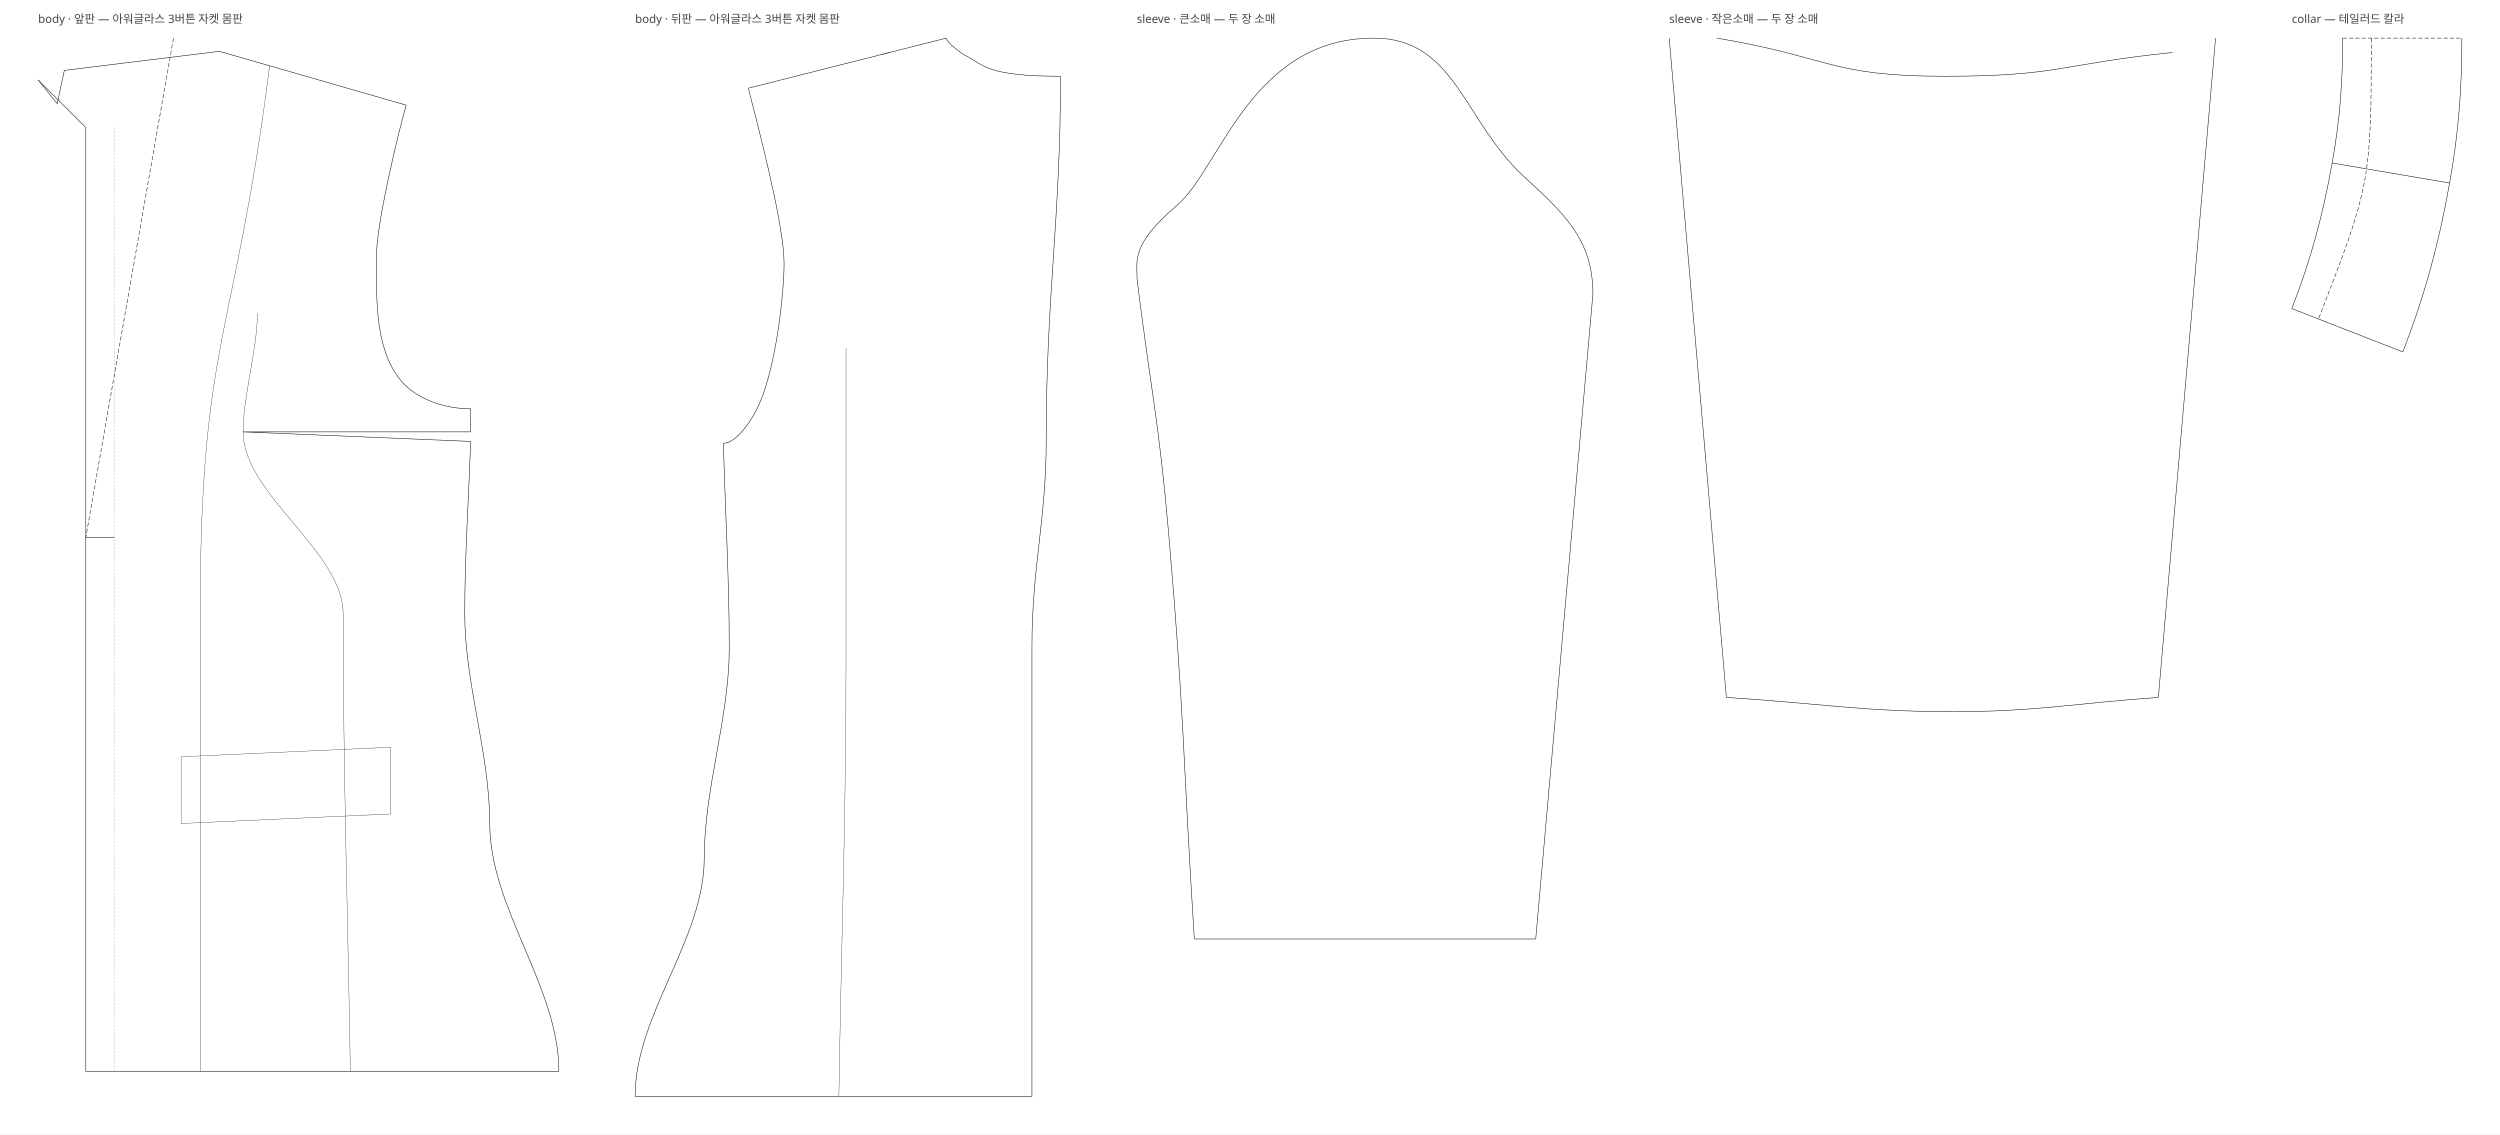
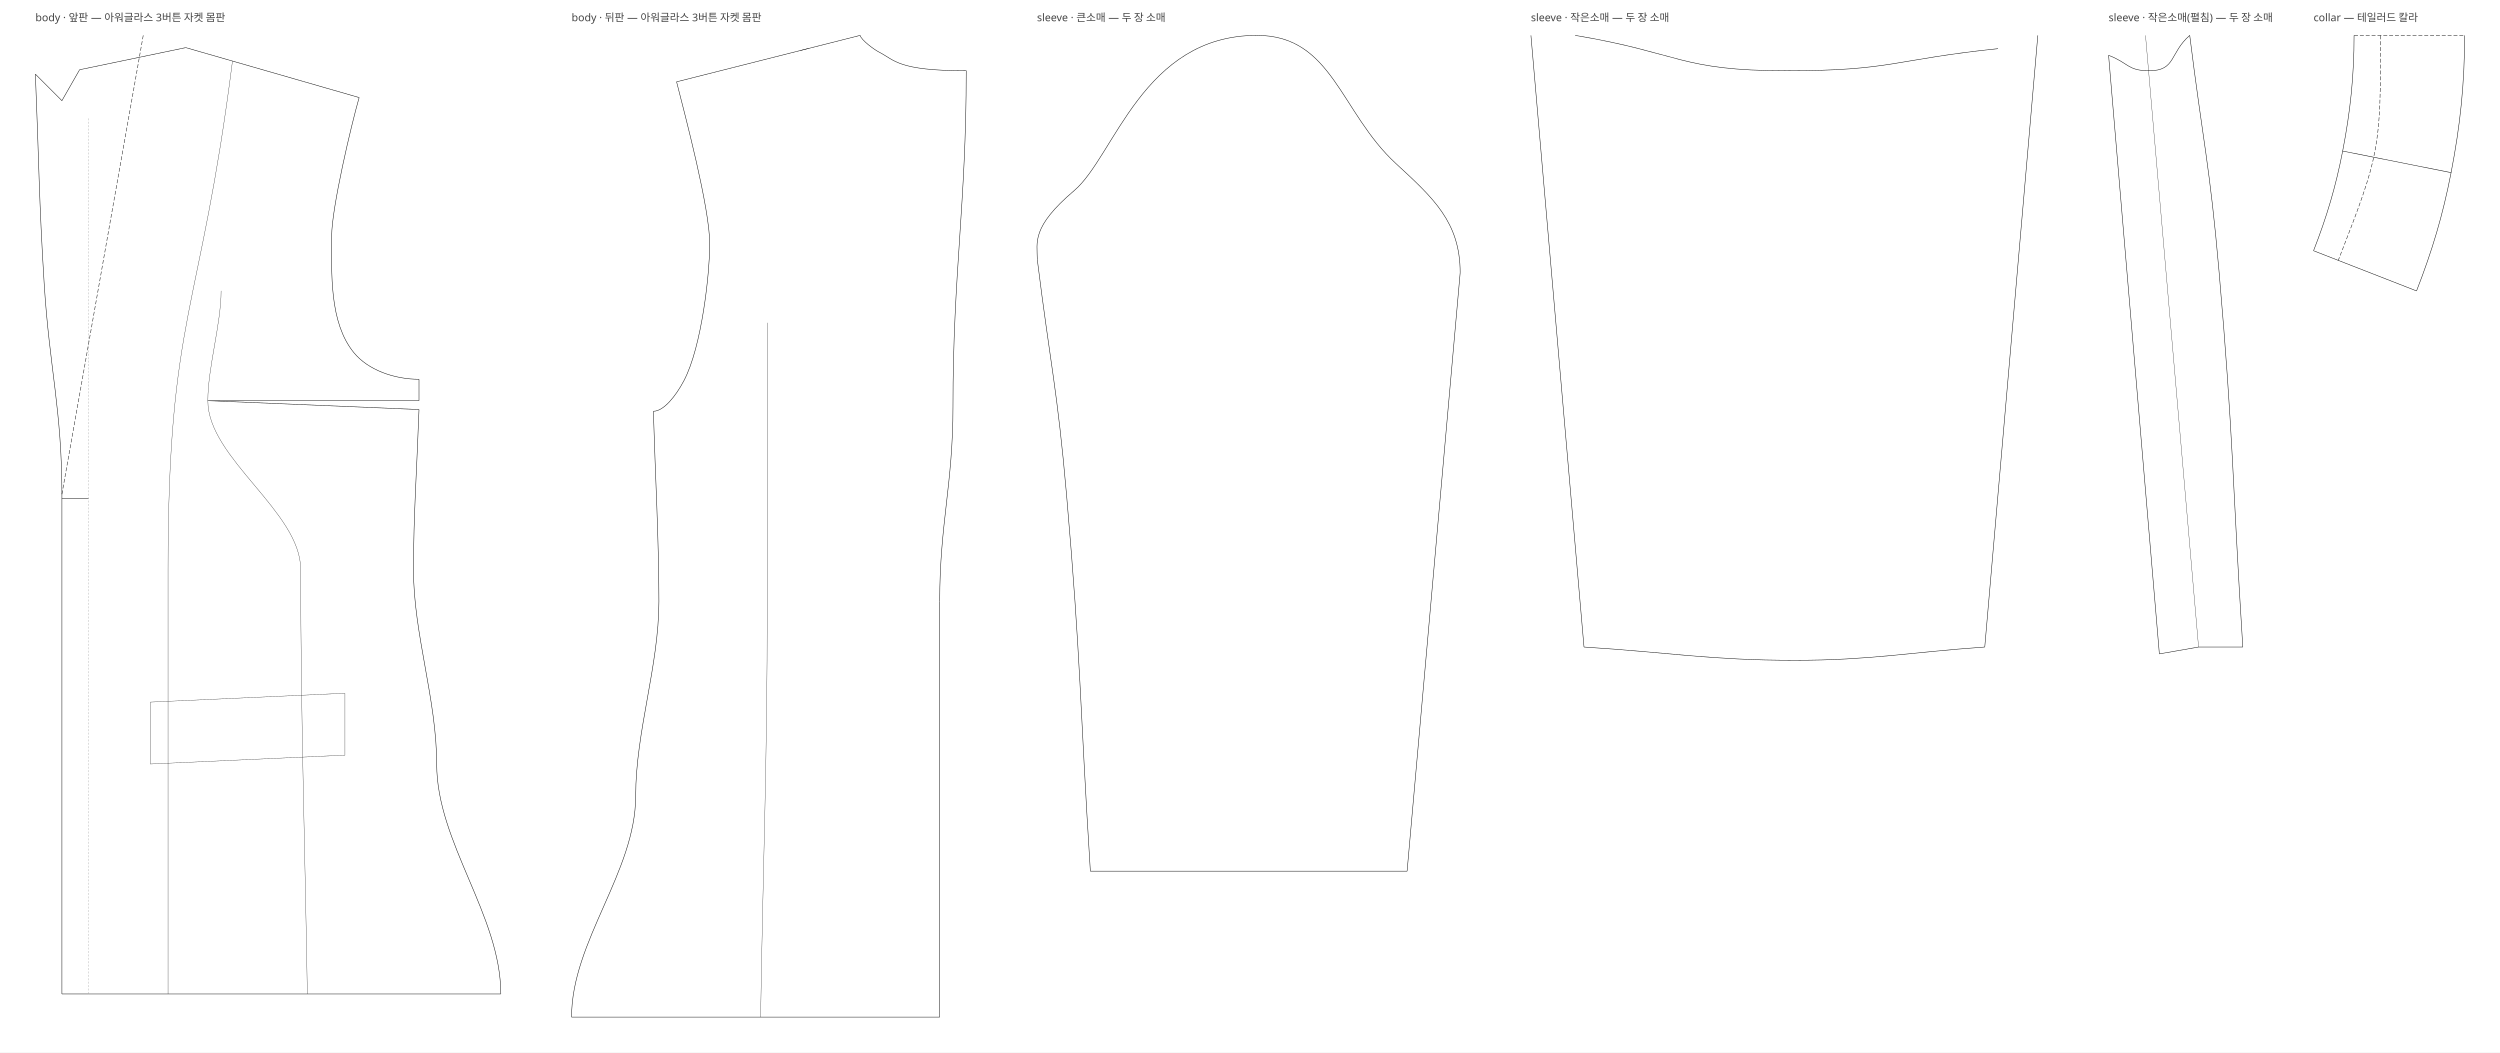
- <svg xmlns="http://www.w3.org/2000/svg" width="1665.288mm" height="755.65mm" viewBox="0 0 1665.288 755.65">
+ <svg xmlns="http://www.w3.org/2000/svg" width="1794.941mm" height="755.65mm" viewBox="0 0 1794.941 755.65">
  <rect width="100%" height="100%" fill="white" />
  <g id="body · 앞판">
    <g id="outline" fill="none" stroke="#111" stroke-width="0.35">
-       <path d="M146.05 34.187L270.553 70.046" />
-       <path d="M270.553 70.046C264.936 89.549 250.825 149.295 250.825 169.591C250.825 195.976 248.982 231.457 266.765 253.197C277.001 265.711 295.849 272.312 313.531 272.312" />
-       <path d="M313.531 272.312L313.531 287.691" />
-       <path d="M313.531 294.041C312.222 331.923 309.562 370.932 309.562 408.837C309.562 455.265 326.231 502.109 326.231 548.537C326.231 605.099 372.269 657.076 372.269 713.637" />
-       <path d="M76.2 713.637C194.627 713.637 253.841 713.637 372.269 713.637" />
-       <path d="M57.15 84.987L57.15 713.637" />
-       <path d="M57.15 713.637L76.2 713.637" />
-       <path d="M146.05 34.187L42.862 46.887" />
-       <path d="M42.862 46.887L38.1 69.112L25.4 53.237" />
-       <path d="M25.4 53.237L57.15 84.987" />
+       <path d="M133.35 34.187L257.853 70.046" />
+       <path d="M257.853 70.046C252.236 89.549 238.125 149.295 238.125 169.591C238.125 195.976 236.282 231.457 254.065 253.197C264.301 265.711 283.149 272.312 300.831 272.312" />
+       <path d="M300.831 272.312L300.831 287.691" />
+       <path d="M300.831 294.041C299.522 331.923 296.862 370.932 296.862 408.837C296.862 455.265 313.531 502.109 313.531 548.537C313.531 605.099 359.569 657.076 359.569 713.637" />
+       <path d="M63.5 713.637C181.928 713.637 241.141 713.637 359.569 713.637" />
+       <path d="M44.45 354.862L44.45 713.637" />
+       <path d="M44.45 713.637L63.5 713.637" />
+       <path d="M133.35 34.187L57.15 50.062" />
+       <path d="M57.15 50.062L44.45 72.287L25.4 53.237" />
+       <path d="M25.4 53.237C27.943 113.642 27.945 143.912 31.756 204.25C35.567 264.588 44.45 294.404 44.45 354.862" />
    </g>
    <g id="dart" fill="none" stroke="#111" stroke-width="0.35">
-       <path d="M313.531 287.691L161.925 287.691L313.531 294.041" />
+       <path d="M300.831 287.691L149.225 287.691L300.831 294.041" />
    </g>
    <g id="construction" fill="none" stroke="#888" stroke-width="0.21" stroke-dasharray="1.4,1.05">
-       <path d="M76.2 84.987L76.2 713.637" />
+       <path d="M63.5 84.987L63.5 713.637" />
    </g>
    <g id="mark" fill="none" stroke="#111" stroke-width="0.21">
-       <path d="M171.45 208.812C171.45 232.648 161.925 263.855 161.925 287.691C161.925 329.175 228.6 367.352 228.6 408.837C228.6 515.53 231.696 606.957 233.362 713.637" />
-       <path d="M120.65 504.087L260.35 497.737" />
-       <path d="M120.65 504.087L120.65 548.537L260.35 542.187L260.35 497.737" />
-       <path d="M179.611 43.853C156.48 226.345 133.35 224.885 133.35 408.837C133.35 530.757 133.35 591.717 133.35 713.637" />
+       <path d="M158.75 208.812C158.75 232.648 149.225 263.855 149.225 287.691C149.225 329.175 215.9 367.352 215.9 408.837C215.9 515.53 218.996 606.957 220.662 713.637" />
+       <path d="M107.95 504.087L247.65 497.737" />
+       <path d="M107.95 504.087L107.95 548.537L247.65 542.187L247.65 497.737" />
+       <path d="M166.911 43.853C143.78 226.345 120.65 224.885 120.65 408.837C120.65 530.757 120.65 591.717 120.65 713.637" />
    </g>
    <g id="notch" fill="none" stroke="#111" stroke-width="0.35">
-       <path d="M76.2 358.037L57.15 358.037" />
+       <path d="M63.5 358.037L44.45 358.037" />
    </g>
    <g id="fold" fill="none" stroke="#111" stroke-width="0.35" stroke-dasharray="2.8,1.4">
-       <path d="M115.54 25.4L57.15 358.037" />
+       <path d="M102.84 25.4L44.45 354.862" />
    </g>
    <text x="25.4" y="15.24" font-size="7.62" font-family="sans-serif" fill="#444">body · 앞판 — 아워글라스 3버튼 자켓 몸판</text>
  </g>
  <g id="body · 뒤판">
    <g id="outline" fill="none" stroke="#111" stroke-width="0.35">
-       <path d="M630.237 25.4C631.12 28.889 640.496 35.706 643.708 37.33C655.159 43.12 657.035 50.8 706.438 50.8" />
-       <path d="M498.475 58.737C504.609 82.982 522.288 149.22 522.288 175.419C522.288 195.38 516.743 248.778 503.66 273.473C497.88 284.384 489.215 295.275 481.806 295.275" />
-       <path d="M706.438 50.8C706.438 147.395 696.913 195.505 696.913 292.1C696.913 348.11 687.387 375.79 687.387 431.8" />
-       <path d="M687.387 431.8L687.387 730.25" />
-       <path d="M630.237 25.4L498.475 58.737" />
-       <path d="M481.806 295.275C483.116 340.328 485.775 386.728 485.775 431.8C485.775 478.228 469.106 525.072 469.106 571.5C469.106 626.046 423.069 675.704 423.069 730.25" />
-       <path d="M687.387 730.25C581.66 730.25 528.796 730.25 423.069 730.25" />
+       <path d="M617.537 25.4C618.42 28.889 627.796 35.706 631.008 37.33C642.459 43.12 644.335 50.8 693.737 50.8" />
+       <path d="M485.775 58.737C491.909 82.982 509.587 149.22 509.587 175.419C509.587 195.38 504.043 248.778 490.96 273.473C485.18 284.384 476.515 295.275 469.106 295.275" />
+       <path d="M693.737 50.8C693.737 147.395 684.212 195.505 684.212 292.1C684.212 348.11 674.688 375.79 674.688 431.8" />
+       <path d="M674.688 431.8L674.688 730.25" />
+       <path d="M617.537 25.4L485.775 58.737" />
+       <path d="M469.106 295.275C470.416 340.328 473.075 386.728 473.075 431.8C473.075 478.228 456.406 525.072 456.406 571.5C456.406 626.046 410.369 675.704 410.369 730.25" />
+       <path d="M674.688 730.25C568.96 730.25 516.096 730.25 410.369 730.25" />
    </g>
    <g id="mark" fill="none" stroke="#111" stroke-width="0.21">
-       <path d="M593.301 34.745L587.145 36.303" />
-       <path d="M563.562 231.775C563.562 255.905 563.562 267.97 563.562 292.1C563.562 347.98 563.562 375.92 563.562 431.8C563.562 551.195 560.705 610.87 558.8 730.25" />
+       <path d="M580.601 34.745L574.445 36.303" />
+       <path d="M550.862 231.775C550.862 255.905 550.862 267.97 550.862 292.1C550.862 347.98 550.862 375.92 550.862 431.8C550.862 551.195 548.005 610.87 546.1 730.25" />
    </g>
-     <text x="423.069" y="15.24" font-size="7.62" font-family="sans-serif" fill="#444">body · 뒤판 — 아워글라스 3버튼 자켓 몸판</text>
+     <text x="410.369" y="15.24" font-size="7.62" font-family="sans-serif" fill="#444">body · 뒤판 — 아워글라스 3버튼 자켓 몸판</text>
  </g>
  <g id="sleeve · 큰소매">
    <g id="outline" fill="none" stroke="#111" stroke-width="0.35">
-       <path d="M757.45 186.32C757.45 173.905 752.989 163.138 783.987 136.806C812.838 112.297 833.051 25.4 915.131 25.4" />
-       <path d="M915.131 25.4C969.39 25.4 974.964 80.573 1014.852 117.354C1041.637 142.053 1061.068 159.411 1061.068 195.845" />
-       <path d="M1061.068 195.845C1057.824 232.429 1050.174 318.697 1046.901 355.6C1040.295 430.085 1036.323 474.885 1022.968 625.475" />
-       <path d="M757.45 186.32C766.917 262.496 771.852 279.125 778.486 355.6C789.004 476.831 787.872 504.031 795.55 625.475" />
-       <path d="M795.55 625.475L1022.968 625.475" />
+       <path d="M744.75 186.32C744.75 173.905 740.289 163.138 771.287 136.806C800.138 112.297 820.351 25.4 902.431 25.4" />
+       <path d="M902.431 25.4C956.69 25.4 962.264 80.573 1002.152 117.354C1028.937 142.053 1048.368 159.411 1048.368 195.845" />
+       <path d="M1048.368 195.845C1045.124 232.429 1037.474 318.697 1034.201 355.6C1027.595 430.085 1023.623 474.885 1010.268 625.475" />
+       <path d="M744.75 186.32C754.217 262.496 759.152 279.125 765.786 355.6C776.304 476.831 775.172 504.031 782.85 625.475" />
+       <path d="M782.85 625.475L1010.268 625.475" />
    </g>
-     <text x="757.237" y="15.24" font-size="7.62" font-family="sans-serif" fill="#444">sleeve · 큰소매 — 두 장 소매</text>
+     <text x="744.537" y="15.24" font-size="7.62" font-family="sans-serif" fill="#444">sleeve · 큰소매 — 두 장 소매</text>
  </g>
  <g id="sleeve · 작은소매">
    <g id="outline" fill="none" stroke="#111" stroke-width="0.35">
-       <path d="M1111.868 25.4L1149.968 464.555" />
-       <path d="M1475.811 25.4L1437.711 464.555" />
-       <path d="M1149.968 464.555C1210.5 468.365 1240.647 474.08 1301.299 474.08C1355.997 474.08 1383.146 468.365 1437.711 464.555" />
-       <path d="M1447.236 34.925C1371.332 42.863 1371.746 50.8 1295.427 50.8C1218.468 50.8 1219.523 38.1 1143.618 25.4" />
+       <path d="M1099.168 25.4L1137.268 464.555" />
+       <path d="M1463.111 25.4L1425.011 464.555" />
+       <path d="M1137.268 464.555C1197.8 468.365 1227.947 474.08 1288.599 474.08C1343.297 474.08 1370.446 468.365 1425.011 464.555" />
+       <path d="M1434.536 34.925C1358.632 42.863 1359.046 50.8 1282.727 50.8C1205.768 50.8 1206.823 38.1 1130.918 25.4" />
    </g>
-     <text x="1111.868" y="15.24" font-size="7.62" font-family="sans-serif" fill="#444">sleeve · 작은소매 — 두 장 소매</text>
+     <text x="1099.168" y="15.24" font-size="7.62" font-family="sans-serif" fill="#444">sleeve · 작은소매 — 두 장 소매</text>
+   </g>
+   <g id="sleeve · 작은소매(펼침)">
+     <g id="outline" fill="none" stroke="#111" stroke-width="0.35">
+       <path d="M1572.169 25.4C1581.635 101.576 1586.57 118.205 1593.205 194.68C1603.723 315.911 1602.59 343.111 1610.269 464.555" />
+       <path d="M1610.269 464.555L1578.519 464.555L1550.371 469.476" />
+       <path d="M1550.371 469.476C1540.065 347.992 1537.774 320.996 1527.468 199.512C1521.368 127.598 1520.012 111.617 1513.911 39.704" />
+       <path d="M1513.911 39.704C1528.476 45.252 1527.455 50.8 1543.04 50.8C1562.364 50.8 1557.604 38.1 1572.169 25.4" />
+     </g>
+     <g id="mark" fill="none" stroke="#111" stroke-width="0.21">
+       <path d="M1540.419 25.4L1578.519 464.555" />
+     </g>
+     <text x="1513.911" y="15.24" font-size="7.62" font-family="sans-serif" fill="#444">sleeve · 작은소매(펼침) — 두 장 소매</text>
  </g>
  <g id="collar">
    <g id="outline" fill="none" stroke="#111" stroke-width="0.35">
-       <path d="M1560.513 25.4C1560.513 54.623 1558.635 79.833 1553.481 108.598C1547.269 143.262 1539.411 172.754 1526.611 205.561" />
-       <path d="M1639.888 25.4C1639.888 59.303 1637.71 88.55 1631.729 121.921C1624.523 162.136 1615.407 196.351 1600.557 234.412" />
-       <path d="M1526.611 205.561L1600.557 234.412" />
+       <path d="M1690.166 25.4C1690.166 54.611 1687.532 79.778 1681.98 108.456C1677.019 134.078 1670.555 155.717 1661.069 180.03" />
+       <path d="M1769.541 25.4C1769.541 60.061 1766.416 89.924 1759.827 123.953C1753.941 154.356 1746.271 180.032 1735.015 208.881" />
+       <path d="M1661.069 180.03L1735.015 208.881" />
    </g>
    <g id="notch" fill="none" stroke="#111" stroke-width="0.35">
-       <path d="M1553.481 108.598L1631.729 121.921" />
+       <path d="M1681.98 108.456L1759.827 123.953" />
    </g>
    <g id="fold" fill="none" stroke="#111" stroke-width="0.35" stroke-dasharray="2.8,1.4">
-       <path d="M1560.513 25.4L1639.888 25.4" />
-       <path d="M1579.563 25.4C1579.563 120.584 1578.956 123.811 1544.358 212.485" />
+       <path d="M1690.166 25.4L1769.541 25.4" />
+       <path d="M1709.216 25.4C1709.216 107.595 1708.692 110.381 1678.816 186.954" />
    </g>
-     <text x="1526.611" y="15.24" font-size="7.62" font-family="sans-serif" fill="#444">collar — 테일러드 칼라</text>
+     <text x="1661.069" y="15.24" font-size="7.62" font-family="sans-serif" fill="#444">collar — 테일러드 칼라</text>
  </g>
</svg>
